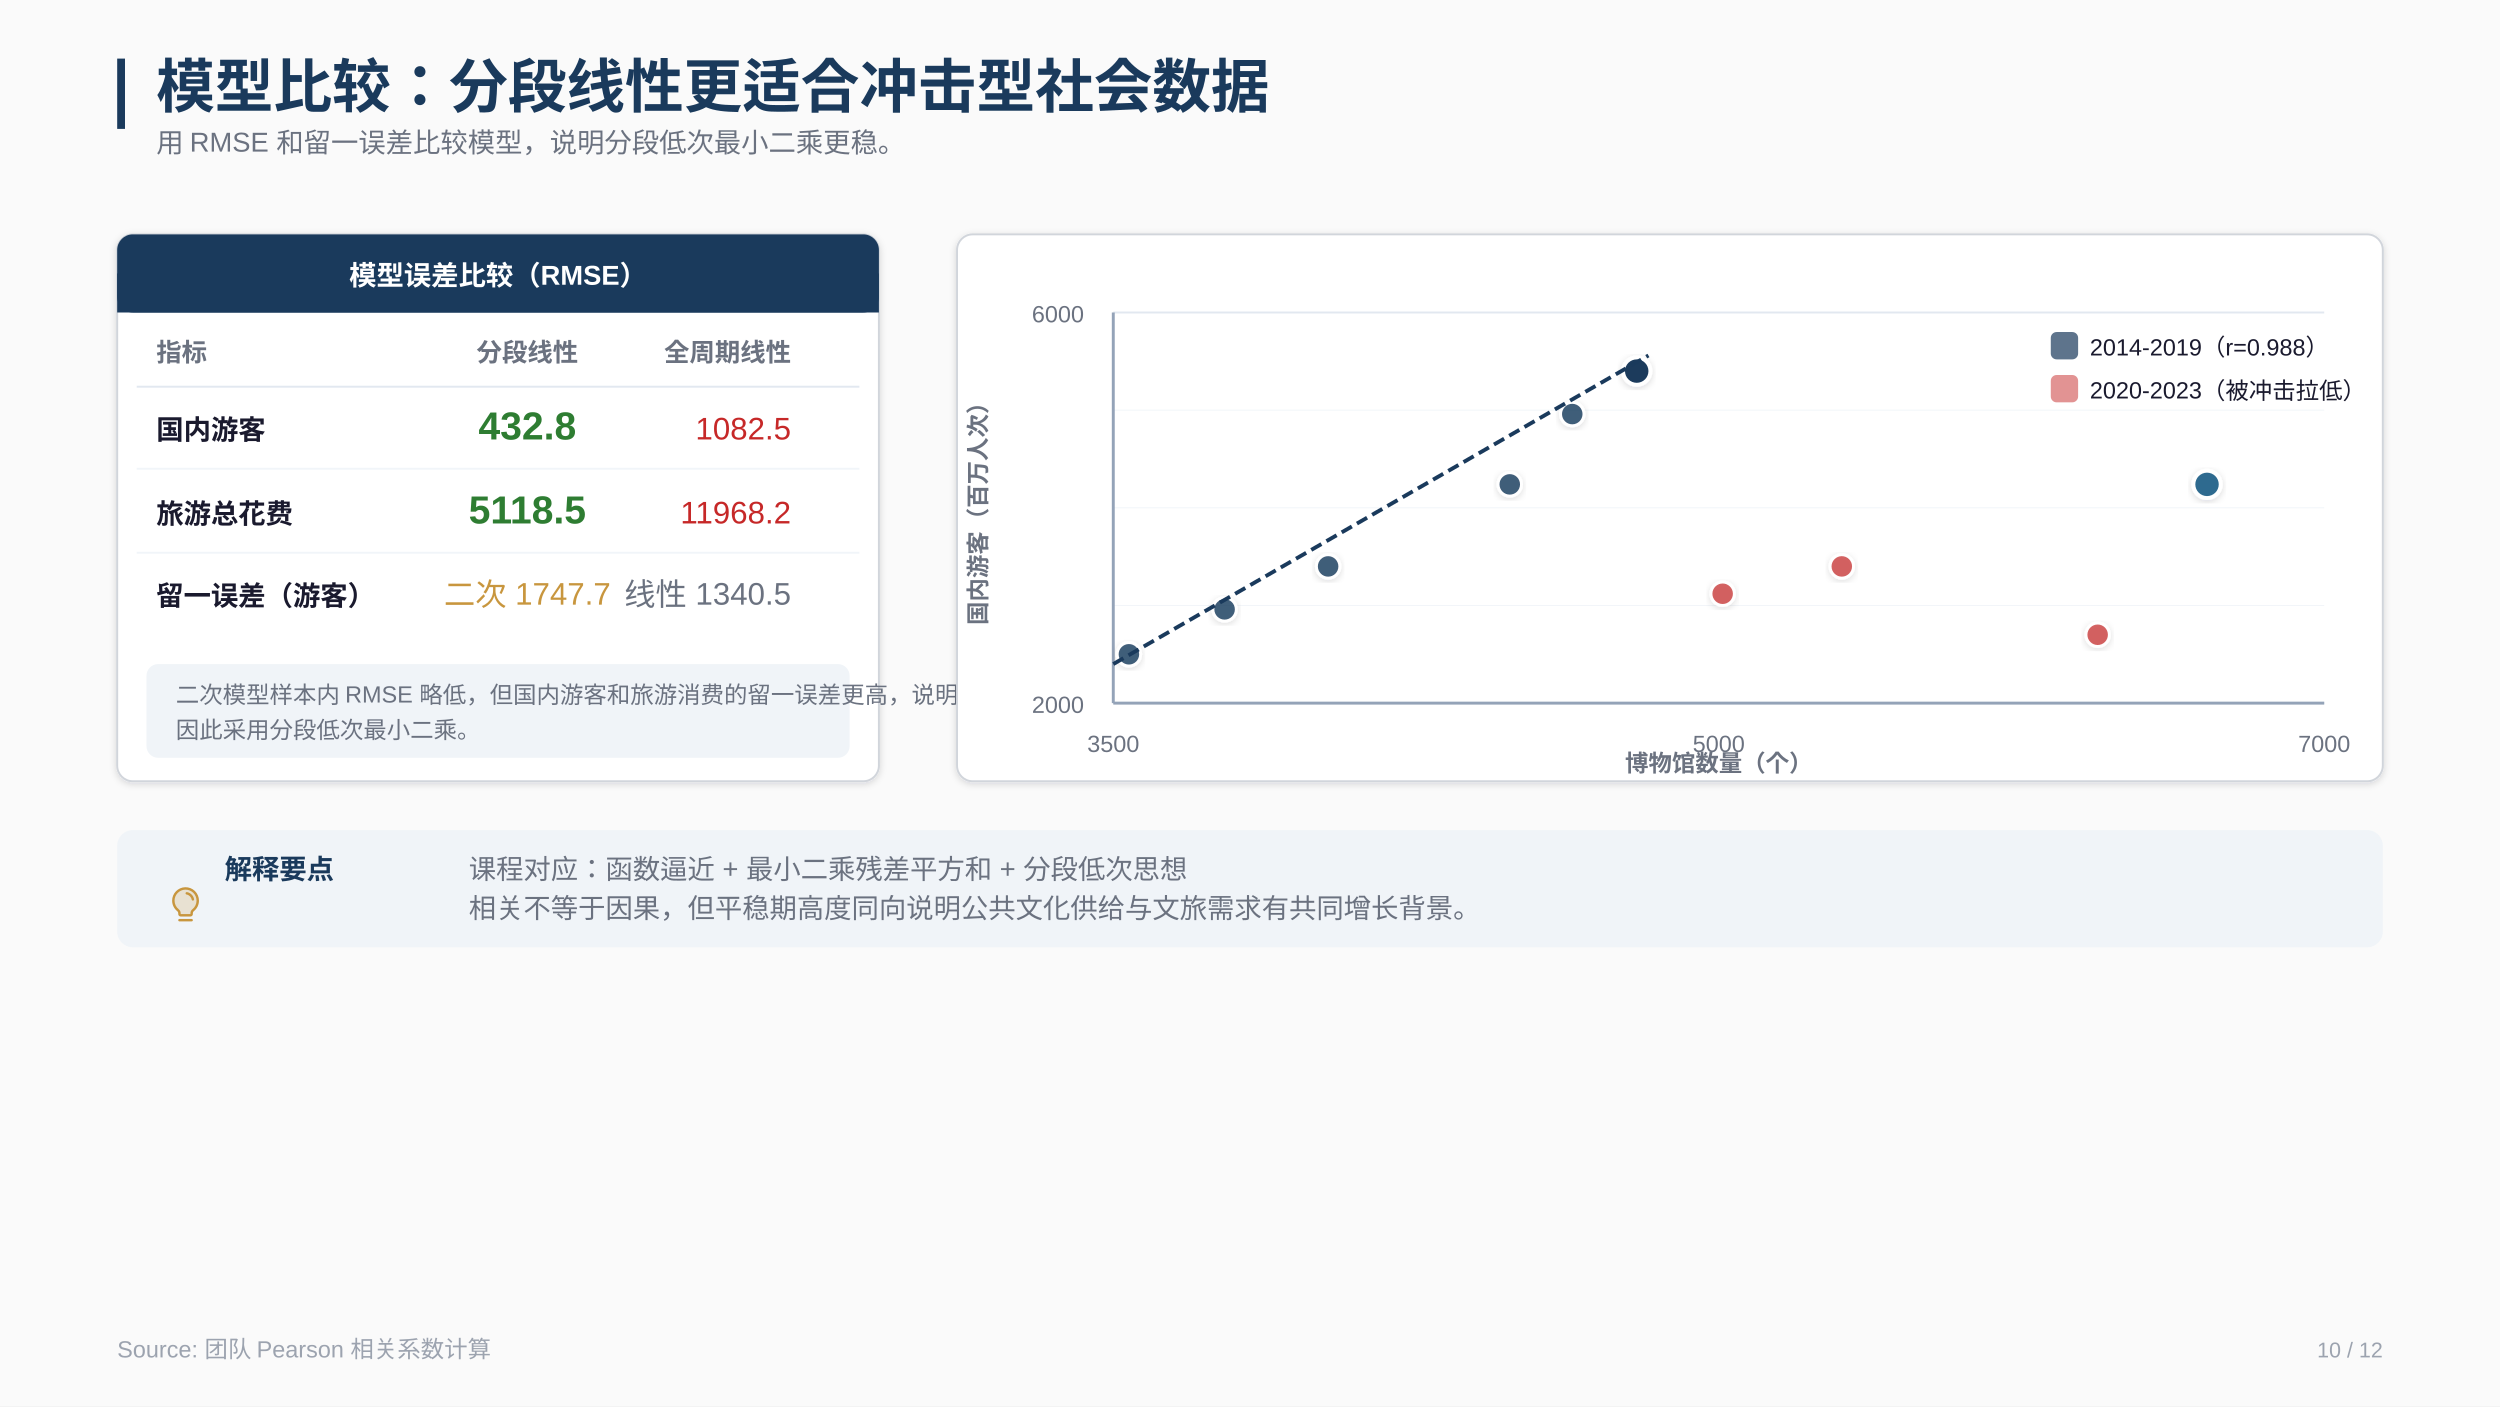
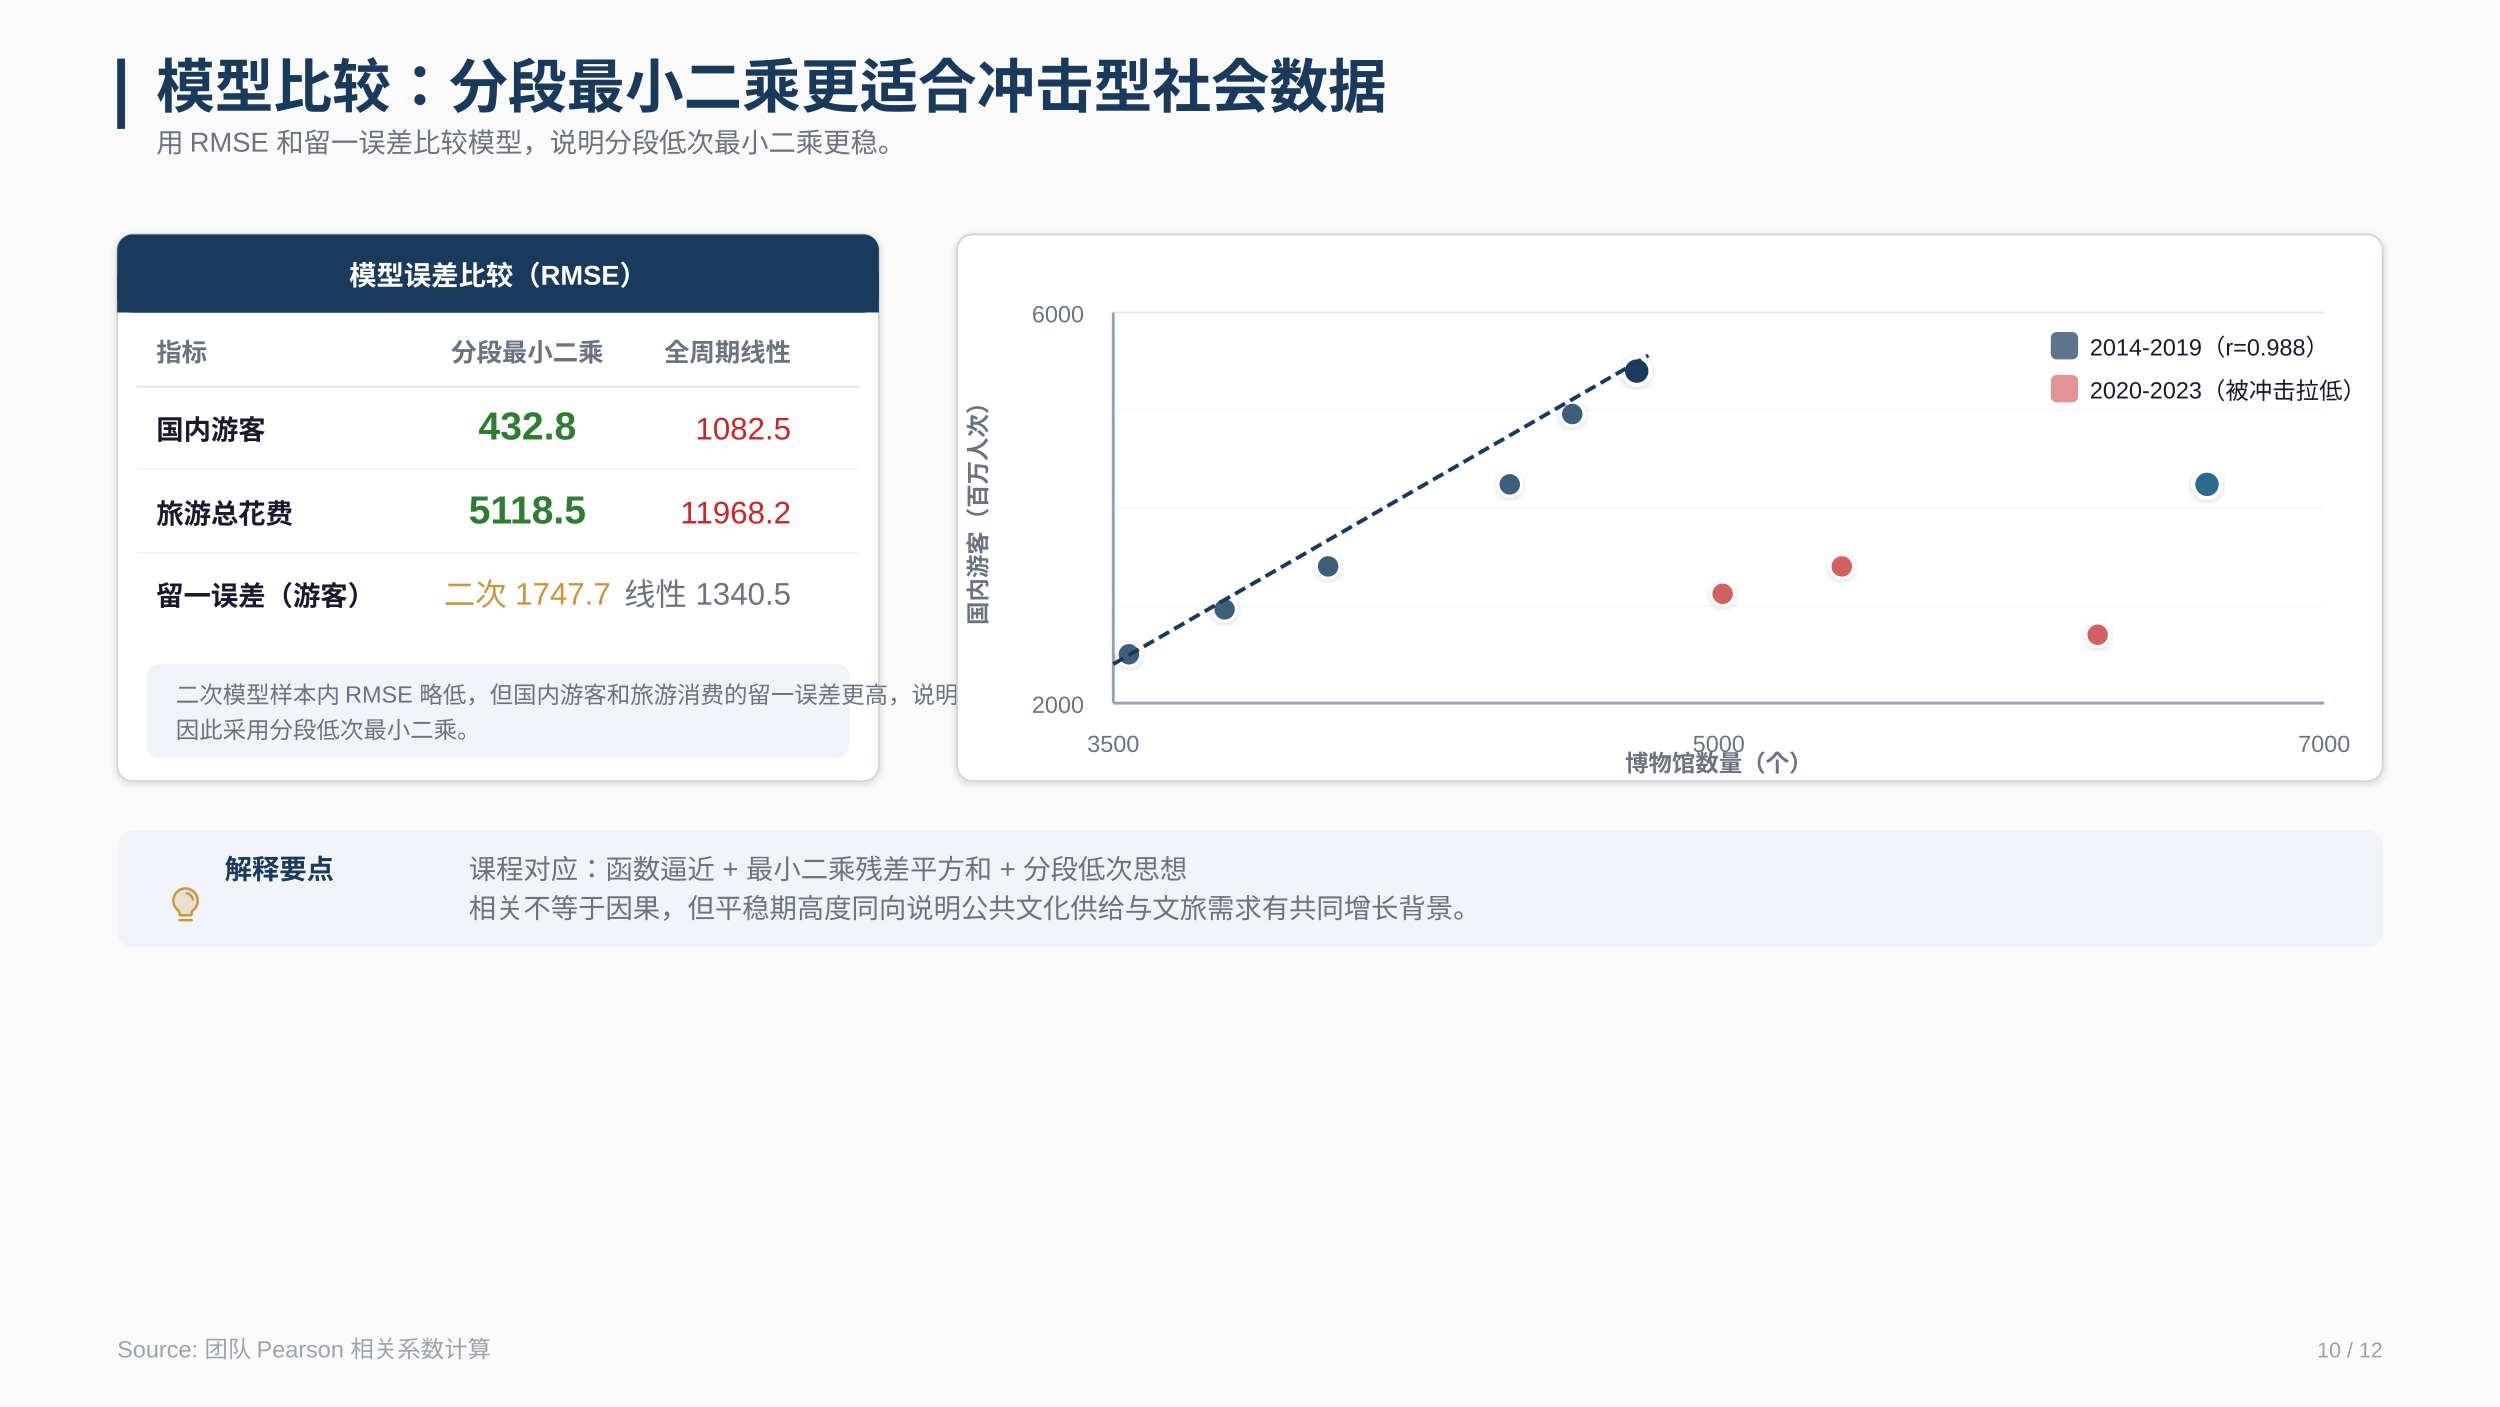
<svg xmlns="http://www.w3.org/2000/svg" viewBox="0 0 1280 720" width="1280" height="720">
  <defs>
    <filter id="pointShadow" x="-20%" y="-20%" width="140%" height="140%">
      <feGaussianBlur in="SourceAlpha" stdDeviation="2" />
      <feOffset dx="0" dy="1" result="offsetBlur" />
      <feFlood flood-color="#0F172A" flood-opacity="0.15" result="shadowColor" />
      <feComposite in="shadowColor" in2="offsetBlur" operator="in" result="shadow" />
      <feMerge>
        <feMergeNode in="shadow" />
        <feMergeNode in="SourceGraphic" />
      </feMerge>
    </filter>
  </defs>
  <rect width="1280" height="720" fill="#FAFAFA" />
  <g id="page-header">
    <rect x="60" y="30" width="4" height="36" fill="#1A3A5C" />
-     <text x="80" y="55" font-family="Georgia, KaiTi, serif" font-size="30" font-weight="bold" fill="#1A3A5C">模型比较：分段线性更适合冲击型社会数据</text>
+     <text x="80" y="55" font-family="Georgia, KaiTi, serif" font-size="30" font-weight="bold" fill="#1A3A5C">模型比较：分段最小二乘更适合冲击型社会数据</text>
    <text x="80" y="78" font-family="Microsoft YaHei, PingFang SC, Arial, sans-serif" font-size="14" fill="#6B7280">用 RMSE 和留一误差比较模型，说明分段低次最小二乘更稳。</text>
  </g>
  <g id="error-panel" transform="translate(60, 120)">
    <path fill="#FFFFFF" stroke="#D1D5DB" stroke-width="1" filter="url(#pointShadow)" d="M8,0 H382 A8,8 0 0 1 390,8 V272 A8,8 0 0 1 382,280 H8 A8,8 0 0 1 0,272 V8 A8,8 0 0 1 8,0 Z" />
    <path fill="#1A3A5C" d="M8,0 H382 A8,8 0 0 1 390,8 V32 A8,8 0 0 1 382,40 H8 A8,8 0 0 1 0,32 V8 A8,8 0 0 1 8,0 Z" />
    <rect x="0" y="20" width="390" height="20" fill="#1A3A5C" />
    <text x="195" y="26" text-anchor="middle" font-family="Microsoft YaHei, PingFang SC, Arial, sans-serif" font-size="14" font-weight="bold" fill="#FFFFFF">模型误差比较（RMSE）</text>
    <text x="20" y="65" font-family="Microsoft YaHei, PingFang SC, Arial, sans-serif" font-size="13" font-weight="bold" fill="#6B7280">指标</text>
-     <text x="210" y="65" text-anchor="middle" font-family="Microsoft YaHei, PingFang SC, Arial, sans-serif" font-size="13" font-weight="bold" fill="#6B7280">分段线性</text>
+     <text x="210" y="65" text-anchor="middle" font-family="Microsoft YaHei, PingFang SC, Arial, sans-serif" font-size="13" font-weight="bold" fill="#6B7280">分段最小二乘</text>
    <text x="345" y="65" text-anchor="end" font-family="Microsoft YaHei, PingFang SC, Arial, sans-serif" font-size="13" font-weight="bold" fill="#6B7280">全周期线性</text>
    <line x1="10" y1="78" x2="380" y2="78" stroke="#E2E8F0" stroke-width="1" />
    <text x="20" y="105" font-family="Microsoft YaHei, PingFang SC, Arial, sans-serif" font-size="14" font-weight="bold" fill="#1A1A2E">国内游客</text>
    <text x="210" y="105" text-anchor="middle" font-family="Microsoft YaHei, PingFang SC, Arial, sans-serif" font-size="20" font-weight="bold" fill="#2E7D32">432.8</text>
    <text x="345" y="105" text-anchor="end" font-family="Microsoft YaHei, PingFang SC, Arial, sans-serif" font-size="16" fill="#C62828">1082.5</text>
    <line x1="10" y1="120" x2="380" y2="120" stroke="#F1F5F9" stroke-width="1" />
    <text x="20" y="148" font-family="Microsoft YaHei, PingFang SC, Arial, sans-serif" font-size="14" font-weight="bold" fill="#1A1A2E">旅游总花费</text>
    <text x="210" y="148" text-anchor="middle" font-family="Microsoft YaHei, PingFang SC, Arial, sans-serif" font-size="20" font-weight="bold" fill="#2E7D32">5118.5</text>
    <text x="345" y="148" text-anchor="end" font-family="Microsoft YaHei, PingFang SC, Arial, sans-serif" font-size="16" fill="#C62828">11968.2</text>
    <line x1="10" y1="163" x2="380" y2="163" stroke="#F1F5F9" stroke-width="1" />
    <text x="20" y="190" font-family="Microsoft YaHei, PingFang SC, Arial, sans-serif" font-size="14" font-weight="bold" fill="#1A1A2E">留一误差（游客）</text>
    <text x="210" y="190" text-anchor="middle" font-family="Microsoft YaHei, PingFang SC, Arial, sans-serif" font-size="16" fill="#C8963E">二次 1747.7</text>
    <text x="345" y="190" text-anchor="end" font-family="Microsoft YaHei, PingFang SC, Arial, sans-serif" font-size="16" fill="#6B7280">线性 1340.5</text>
    <path fill="#F0F4F8" d="M21,220 H369 A6,6 0 0 1 375,226 V262 A6,6 0 0 1 369,268 H21 A6,6 0 0 1 15,262 V226 A6,6 0 0 1 21,220 Z" />
    <text x="30" y="240" font-family="Microsoft YaHei, PingFang SC, Arial, sans-serif" font-size="12" fill="#6B7280">二次模型样本内 RMSE 略低，但国内游客和旅游消费的留一误差更高，说明小样本下高阶拟合不稳。</text>
    <text x="30" y="258" font-family="Microsoft YaHei, PingFang SC, Arial, sans-serif" font-size="12" fill="#6B7280">因此采用分段低次最小二乘。</text>
  </g>
  <g id="scatter-panel" transform="translate(490, 120)">
    <path fill="#FFFFFF" stroke="#D1D5DB" stroke-width="1" filter="url(#pointShadow)" d="M8,0 H722 A8,8 0 0 1 730,8 V272 A8,8 0 0 1 722,280 H8 A8,8 0 0 1 0,272 V8 A8,8 0 0 1 8,0 Z" />
    <line x1="80" y1="240" x2="700" y2="240" stroke="#E2E8F0" stroke-width="1" />
    <line x1="80" y1="190" x2="700" y2="190" stroke="#F1F5F9" stroke-width="0.5" />
    <line x1="80" y1="140" x2="700" y2="140" stroke="#F1F5F9" stroke-width="0.5" />
    <line x1="80" y1="90" x2="700" y2="90" stroke="#F1F5F9" stroke-width="0.5" />
    <line x1="80" y1="40" x2="700" y2="40" stroke="#E2E8F0" stroke-width="1" />
    <text x="65" y="245" text-anchor="end" font-family="Microsoft YaHei, PingFang SC, Arial, sans-serif" font-size="12" fill="#6B7280">2000</text>
    <text x="65" y="45" text-anchor="end" font-family="Microsoft YaHei, PingFang SC, Arial, sans-serif" font-size="12" fill="#6B7280">6000</text>
    <text x="15" y="140" text-anchor="middle" font-family="Microsoft YaHei, PingFang SC, Arial, sans-serif" font-size="12" font-weight="bold" fill="#6B7280" transform="rotate(-90, 15, 140)">国内游客（百万人次）</text>
    <text x="80" y="265" text-anchor="middle" font-family="Microsoft YaHei, PingFang SC, Arial, sans-serif" font-size="12" fill="#6B7280">3500</text>
    <text x="390" y="265" text-anchor="middle" font-family="Microsoft YaHei, PingFang SC, Arial, sans-serif" font-size="12" fill="#6B7280">5000</text>
    <text x="700" y="265" text-anchor="middle" font-family="Microsoft YaHei, PingFang SC, Arial, sans-serif" font-size="12" fill="#6B7280">7000</text>
    <text x="390" y="275" text-anchor="middle" font-family="Microsoft YaHei, PingFang SC, Arial, sans-serif" font-size="12" font-weight="bold" fill="#6B7280">博物馆数量（个）</text>
    <line x1="80" y1="40" x2="80" y2="240" stroke="#94A3B8" stroke-width="1.5" />
    <line x1="80" y1="240" x2="700" y2="240" stroke="#94A3B8" stroke-width="1.5" />
    <circle cx="88" cy="215" r="6" fill="#1A3A5C" fill-opacity="0.8" stroke="#FFFFFF" stroke-width="1.5" filter="url(#pointShadow)" />
    <circle cx="137" cy="192" r="6" fill="#1A3A5C" fill-opacity="0.8" stroke="#FFFFFF" stroke-width="1.5" filter="url(#pointShadow)" />
    <circle cx="190" cy="170" r="6" fill="#1A3A5C" fill-opacity="0.8" stroke="#FFFFFF" stroke-width="1.5" filter="url(#pointShadow)" />
    <circle cx="283" cy="128" r="6" fill="#1A3A5C" fill-opacity="0.8" stroke="#FFFFFF" stroke-width="1.5" filter="url(#pointShadow)" />
    <circle cx="315" cy="92" r="6" fill="#1A3A5C" fill-opacity="0.8" stroke="#FFFFFF" stroke-width="1.5" filter="url(#pointShadow)" />
    <circle cx="348" cy="70" r="7" fill="#1A3A5C" stroke="#FFFFFF" stroke-width="2" filter="url(#pointShadow)" />
    <circle cx="392" cy="184" r="6" fill="#C62828" fill-opacity="0.7" stroke="#FFFFFF" stroke-width="1.5" filter="url(#pointShadow)" />
    <circle cx="453" cy="170" r="6" fill="#C62828" fill-opacity="0.7" stroke="#FFFFFF" stroke-width="1.5" filter="url(#pointShadow)" />
    <circle cx="584" cy="205" r="6" fill="#C62828" fill-opacity="0.7" stroke="#FFFFFF" stroke-width="1.5" filter="url(#pointShadow)" />
    <circle cx="640" cy="128" r="7" fill="#2E6B8F" stroke="#FFFFFF" stroke-width="2" filter="url(#pointShadow)" />
    <line x1="80" y1="220" x2="354" y2="62" stroke="#1A3A5C" stroke-width="2" stroke-dasharray="6,3" />
    <path fill="#1A3A5C" fill-opacity="0.7" d="M563,50 H571 A3,3 0 0 1 574,53 V61 A3,3 0 0 1 571,64 H563 A3,3 0 0 1 560,61 V53 A3,3 0 0 1 563,50 Z" />
    <text x="580" y="62" font-family="Microsoft YaHei, PingFang SC, Arial, sans-serif" font-size="12" fill="#1A1A2E">2014-2019（r=0.988）</text>
    <path fill="#C62828" fill-opacity="0.5" d="M563,72 H571 A3,3 0 0 1 574,75 V83 A3,3 0 0 1 571,86 H563 A3,3 0 0 1 560,83 V75 A3,3 0 0 1 563,72 Z" />
    <text x="580" y="84" font-family="Microsoft YaHei, PingFang SC, Arial, sans-serif" font-size="12" fill="#1A1A2E">2020-2023（被冲击拉低）</text>
  </g>
  <g id="explanation" transform="translate(60, 425)">
    <path fill="#F0F4F8" d="M8,0 H1152 A8,8 0 0 1 1160,8 V52 A8,8 0 0 1 1152,60 H8 A8,8 0 0 1 0,52 V8 A8,8 0 0 1 8,0 Z" />
    <g transform="translate(25.0, 28.0) scale(0.078125)" fill="#C8963E">
      <path d="M208,104a79.86,79.86,0,0,1-30.59,62.92A24.29,24.29,0,0,0,168,186v6a8,8,0,0,1-8,8H96a8,8,0,0,1-8-8v-6a24.11,24.11,0,0,0-9.3-19A79.87,79.87,0,0,1,48,104.45C47.76,61.09,82.72,25,126.07,24A80,80,0,0,1,208,104Z" opacity="0.2" />
      <path d="M176,232a8,8,0,0,1-8,8H88a8,8,0,0,1,0-16h80A8,8,0,0,1,176,232Zm40-128a87.55,87.55,0,0,1-33.64,69.21A16.24,16.24,0,0,0,176,186v6a16,16,0,0,1-16,16H96a16,16,0,0,1-16-16v-6a16,16,0,0,0-6.23-12.66A87.59,87.59,0,0,1,40,104.49C39.74,56.83,78.26,17.14,125.88,16A88,88,0,0,1,216,104Zm-16,0a72,72,0,0,0-73.74-72c-39,.92-70.47,33.39-70.26,72.39a71.65,71.65,0,0,0,27.64,56.3A32,32,0,0,1,96,186v6h64v-6a32.15,32.15,0,0,1,12.47-25.35A71.65,71.65,0,0,0,200,104Zm-16.11-9.34a57.6,57.6,0,0,0-46.56-46.55,8,8,0,0,0-2.66,15.78c16.57,2.79,30.63,16.85,33.44,33.45A8,8,0,0,0,176,104a9,9,0,0,0,1.35-.11A8,8,0,0,0,183.89,94.66Z" />
    </g>
    <text x="55" y="25" font-family="Microsoft YaHei, PingFang SC, Arial, sans-serif" font-size="14" font-weight="bold" fill="#1A3A5C">解释要点</text>
    <text x="180" y="25" font-family="Microsoft YaHei, PingFang SC, Arial, sans-serif" font-size="14" fill="#6B7280">课程对应：函数逼近 + 最小二乘残差平方和 + 分段低次思想</text>
    <text x="180" y="45" font-family="Microsoft YaHei, PingFang SC, Arial, sans-serif" font-size="14" fill="#6B7280">相关不等于因果，但平稳期高度同向说明公共文化供给与文旅需求有共同增长背景。</text>
  </g>
  <g id="page-footer">
    <text x="60" y="695" font-family="Microsoft YaHei, PingFang SC, Arial, sans-serif" font-size="12" fill="#9CA3AF">Source: 团队 Pearson 相关系数计算</text>
    <text x="1220" y="695" text-anchor="end" font-family="Microsoft YaHei, PingFang SC, Arial, sans-serif" font-size="11" fill="#9CA3AF">10 / 12</text>
  </g>
</svg>
